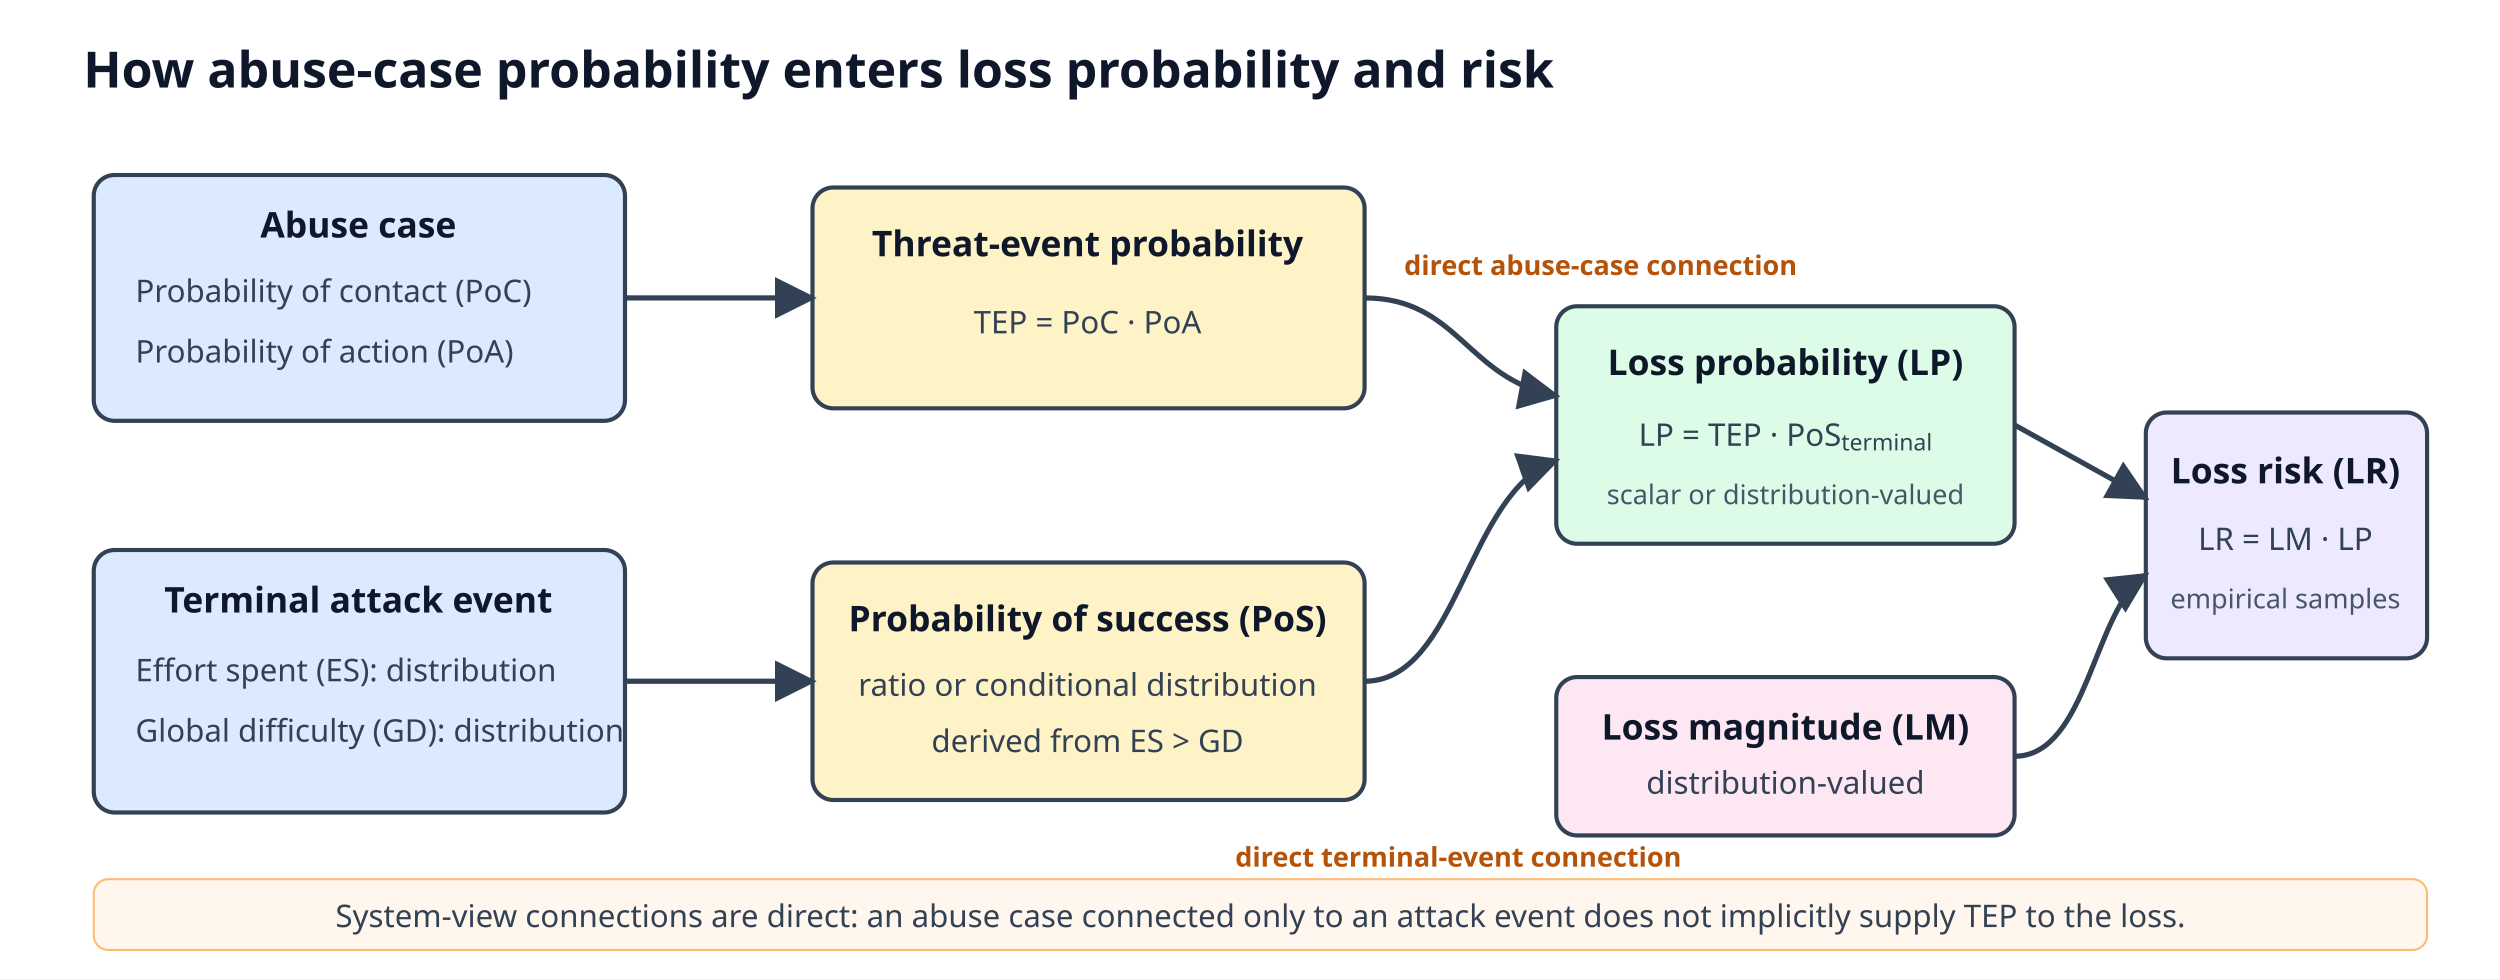
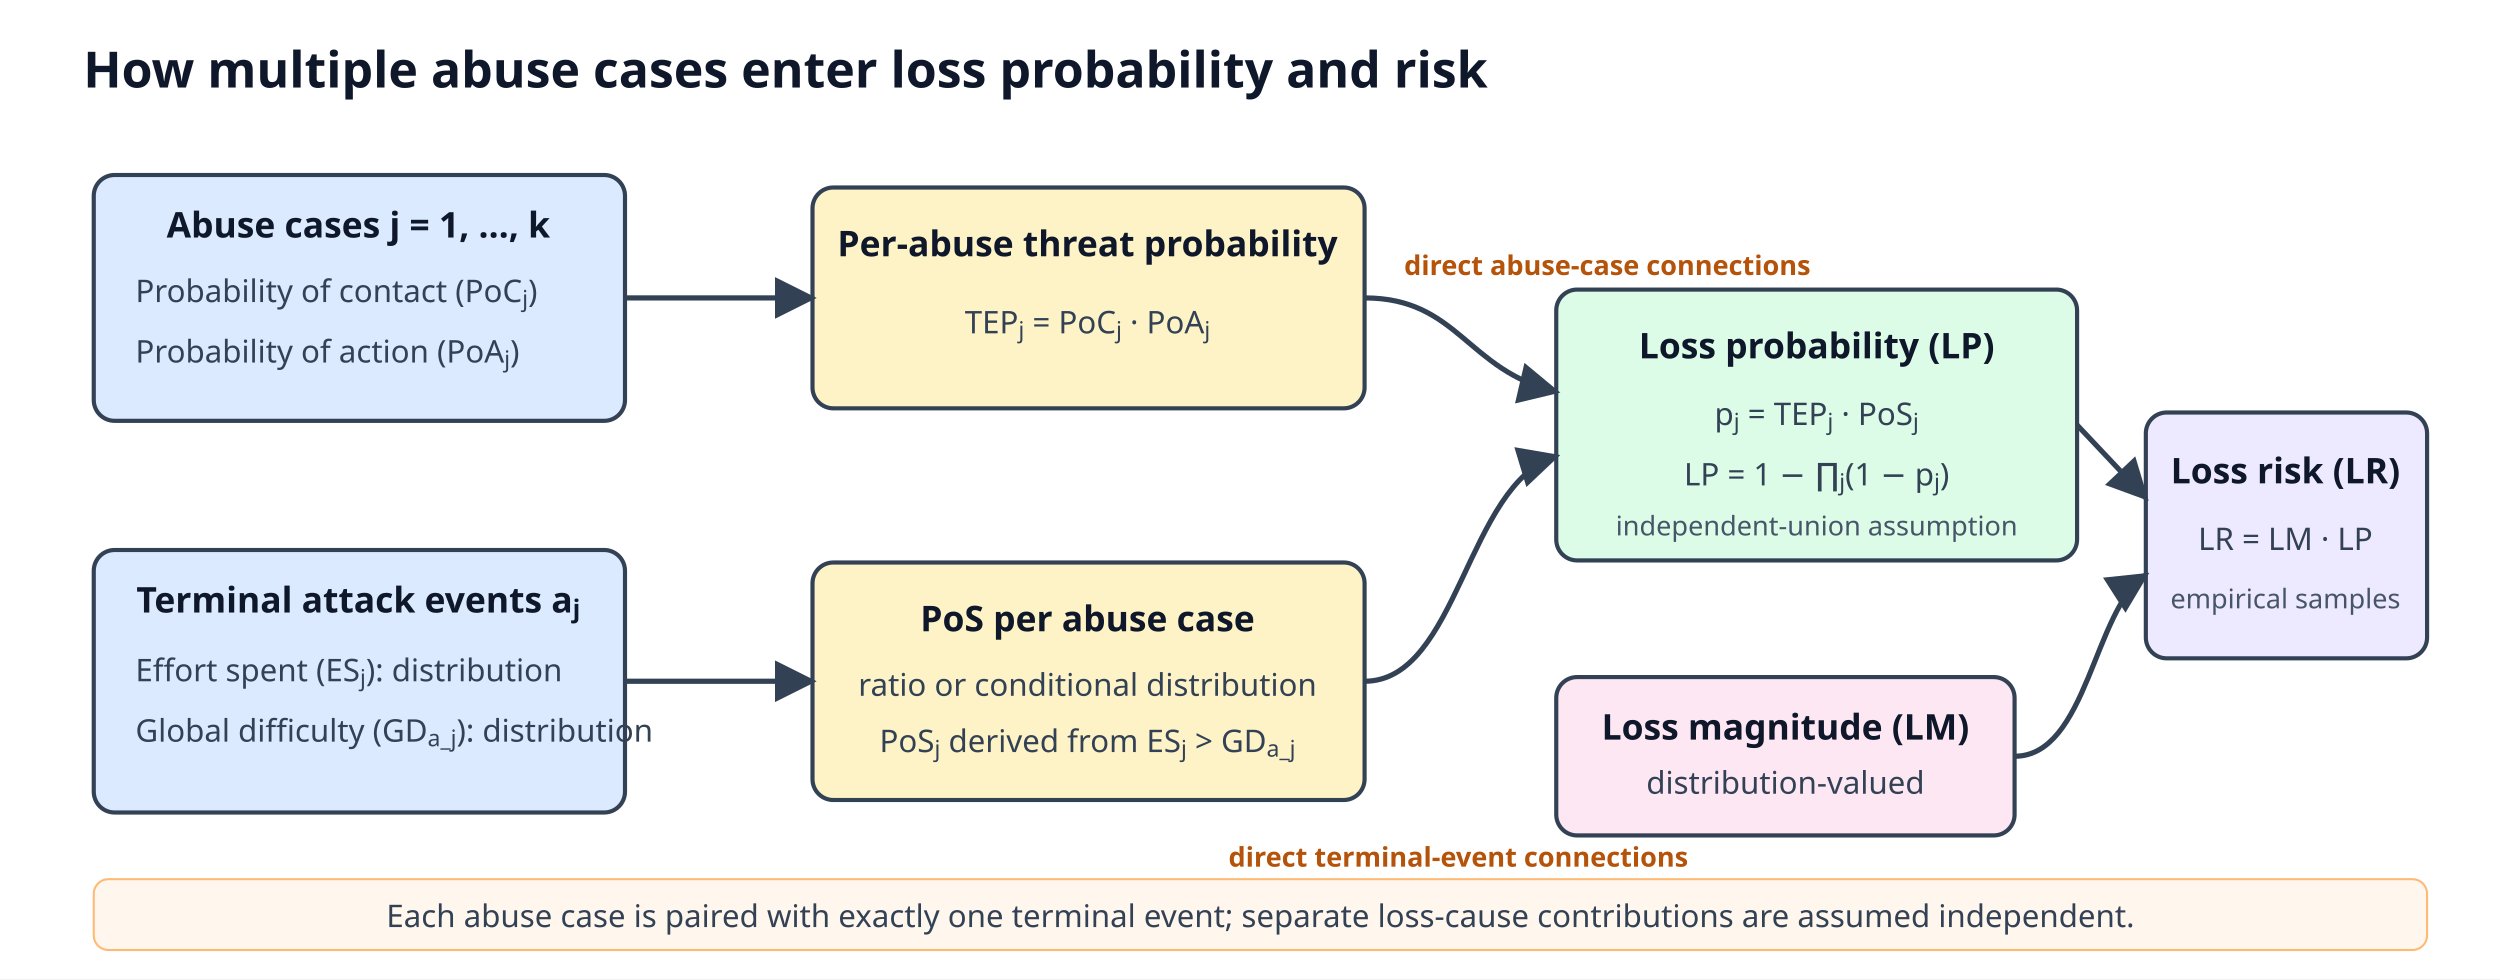
<svg xmlns="http://www.w3.org/2000/svg" width="1200" height="470" viewBox="0 0 1200 470" role="img" aria-labelledby="title desc">
  <defs>
    <marker id="arrow" viewBox="0 0 10 10" refX="9" refY="5" markerWidth="8" markerHeight="8" orient="auto-start-reverse">
      <path d="M 0 0 L 10 5 L 0 10 z" fill="#334155" />
    </marker>
    <style>
      .title { font: 700 24px system-ui, sans-serif; fill: #0f172a; }
      .heading { font: 700 17px system-ui, sans-serif; fill: #0f172a; }
      .body { font: 15px system-ui, sans-serif; fill: #334155; }
      .small { font: 13px system-ui, sans-serif; fill: #475569; }
      .node { stroke: #334155; stroke-width: 2; rx: 10; }
      .edge { fill: none; stroke: #334155; stroke-width: 2.5; marker-end: url(#arrow); }
      .direct { font: 700 13px system-ui, sans-serif; fill: #b45309; }
    </style>
  </defs>
  <rect width="1200" height="470" fill="#ffffff" />
-   <text x="40" y="42" class="title">How abuse-case probability enters loss probability and risk</text>
+   <text x="40" y="42" class="title">How multiple abuse cases enter loss probability and risk</text>
  <rect x="45" y="84" width="255" height="118" class="node" fill="#dbeafe" />
-   <text x="172" y="114" text-anchor="middle" class="heading">Abuse case</text>
-   <text x="65" y="145" class="body">Probability of contact (PoC)</text>
-   <text x="65" y="174" class="body">Probability of action (PoA)</text>
+   <text x="172" y="114" text-anchor="middle" class="heading">Abuse cases j = 1, …, k</text>
+   <text x="65" y="145" class="body">Probability of contact (PoC<tspan baseline-shift="sub" font-size="11">j</tspan>)</text>
+   <text x="65" y="174" class="body">Probability of action (PoA<tspan baseline-shift="sub" font-size="11">j</tspan>)</text>
  <rect x="390" y="90" width="265" height="106" class="node" fill="#fef3c7" />
-   <text x="522" y="123" text-anchor="middle" class="heading">Threat-event probability</text>
-   <text x="522" y="160" text-anchor="middle" class="body">TEP = PoC · PoA</text>
+   <text x="522" y="123" text-anchor="middle" class="heading">Per-abuse threat probability</text>
+   <text x="522" y="160" text-anchor="middle" class="body">TEP<tspan baseline-shift="sub" font-size="11">j</tspan> = PoC<tspan baseline-shift="sub" font-size="11">j</tspan> · PoA<tspan baseline-shift="sub" font-size="11">j</tspan>
+   </text>
  <rect x="45" y="264" width="255" height="126" class="node" fill="#dbeafe" />
-   <text x="172" y="294" text-anchor="middle" class="heading">Terminal attack event</text>
-   <text x="65" y="327" class="body">Effort spent (ES): distribution</text>
-   <text x="65" y="356" class="body">Global difficulty (GD): distribution</text>
+   <text x="172" y="294" text-anchor="middle" class="heading">Terminal attack events a<tspan baseline-shift="sub" font-size="12">j</tspan>
+   </text>
+   <text x="65" y="327" class="body">Effort spent (ES<tspan baseline-shift="sub" font-size="11">j</tspan>): distribution</text>
+   <text x="65" y="356" class="body">Global difficulty (GD<tspan baseline-shift="sub" font-size="11">a_j</tspan>): distribution</text>
  <rect x="390" y="270" width="265" height="114" class="node" fill="#fef3c7" />
-   <text x="522" y="303" text-anchor="middle" class="heading">Probability of success (PoS)</text>
+   <text x="522" y="303" text-anchor="middle" class="heading">PoS per abuse case</text>
  <text x="522" y="334" text-anchor="middle" class="body">ratio or conditional distribution</text>
-   <text x="522" y="361" text-anchor="middle" class="body">derived from ES &gt; GD</text>
-   <rect x="747" y="147" width="220" height="114" class="node" fill="#dcfce7" />
-   <text x="857" y="180" text-anchor="middle" class="heading">Loss probability (LP)</text>
-   <text x="857" y="214" text-anchor="middle" class="body">LP = TEP · PoS<tspan baseline-shift="sub" font-size="11">terminal</tspan>
+   <text x="522" y="361" text-anchor="middle" class="body">PoS<tspan baseline-shift="sub" font-size="11">j</tspan> derived from ES<tspan baseline-shift="sub" font-size="11">j</tspan> &gt; GD<tspan baseline-shift="sub" font-size="11">a_j</tspan>
  </text>
-   <text x="857" y="242" text-anchor="middle" class="small">scalar or distribution-valued</text>
+   <rect x="747" y="139" width="250" height="130" class="node" fill="#dcfce7" />
+   <text x="872" y="172" text-anchor="middle" class="heading">Loss probability (LP)</text>
+   <text x="872" y="204" text-anchor="middle" class="body">p<tspan baseline-shift="sub" font-size="11">j</tspan> = TEP<tspan baseline-shift="sub" font-size="11">j</tspan> · PoS<tspan baseline-shift="sub" font-size="11">j</tspan>
+   </text>
+   <text x="872" y="233" text-anchor="middle" class="body">LP = 1 − ∏<tspan baseline-shift="sub" font-size="11">j</tspan>(1 − p<tspan baseline-shift="sub" font-size="11">j</tspan>)</text>
+   <text x="872" y="257" text-anchor="middle" class="small">independent-union assumption</text>
  <rect x="747" y="325" width="220" height="76" class="node" fill="#fce7f3" />
  <text x="857" y="355" text-anchor="middle" class="heading">Loss magnitude (LM)</text>
  <text x="857" y="381" text-anchor="middle" class="body">distribution-valued</text>
  <rect x="1030" y="198" width="135" height="118" class="node" fill="#ede9fe" />
  <text x="1097" y="232" text-anchor="middle" class="heading">Loss risk (LR)</text>
  <text x="1097" y="264" text-anchor="middle" class="body">LR = LM · LP</text>
  <text x="1097" y="292" text-anchor="middle" class="small">empirical samples</text>
  <path d="M300 143 L390 143" class="edge" />
  <path d="M300 327 L390 327" class="edge" />
-   <path d="M655 143 C700 143 704 182 747 190" class="edge" />
-   <path d="M655 327 C700 327 704 236 747 221" class="edge" />
-   <path d="M967 204 L1030 239" class="edge" />
+   <path d="M655 143 C700 143 704 178 747 188" class="edge" />
+   <path d="M655 327 C700 327 704 232 747 219" class="edge" />
+   <path d="M997 204 L1030 239" class="edge" />
  <path d="M967 363 C1002 363 1005 292 1030 276" class="edge" />
-   <text x="674" y="132" class="direct">direct abuse-case connection</text>
-   <text x="700" y="416" text-anchor="middle" class="direct">direct terminal-event connection</text>
+   <text x="674" y="132" class="direct">direct abuse-case connections</text>
+   <text x="700" y="416" text-anchor="middle" class="direct">direct terminal-event connections</text>
  <rect x="45" y="422" width="1120" height="34" rx="7" fill="#fff7ed" stroke="#fdba74" />
-   <text x="605" y="445" text-anchor="middle" class="body">System-view connections are direct: an abuse case connected only to an attack event does not implicitly supply TEP to the loss.</text>
+   <text x="605" y="445" text-anchor="middle" class="body">Each abuse case is paired with exactly one terminal event; separate loss-cause contributions are assumed independent.</text>
</svg>
